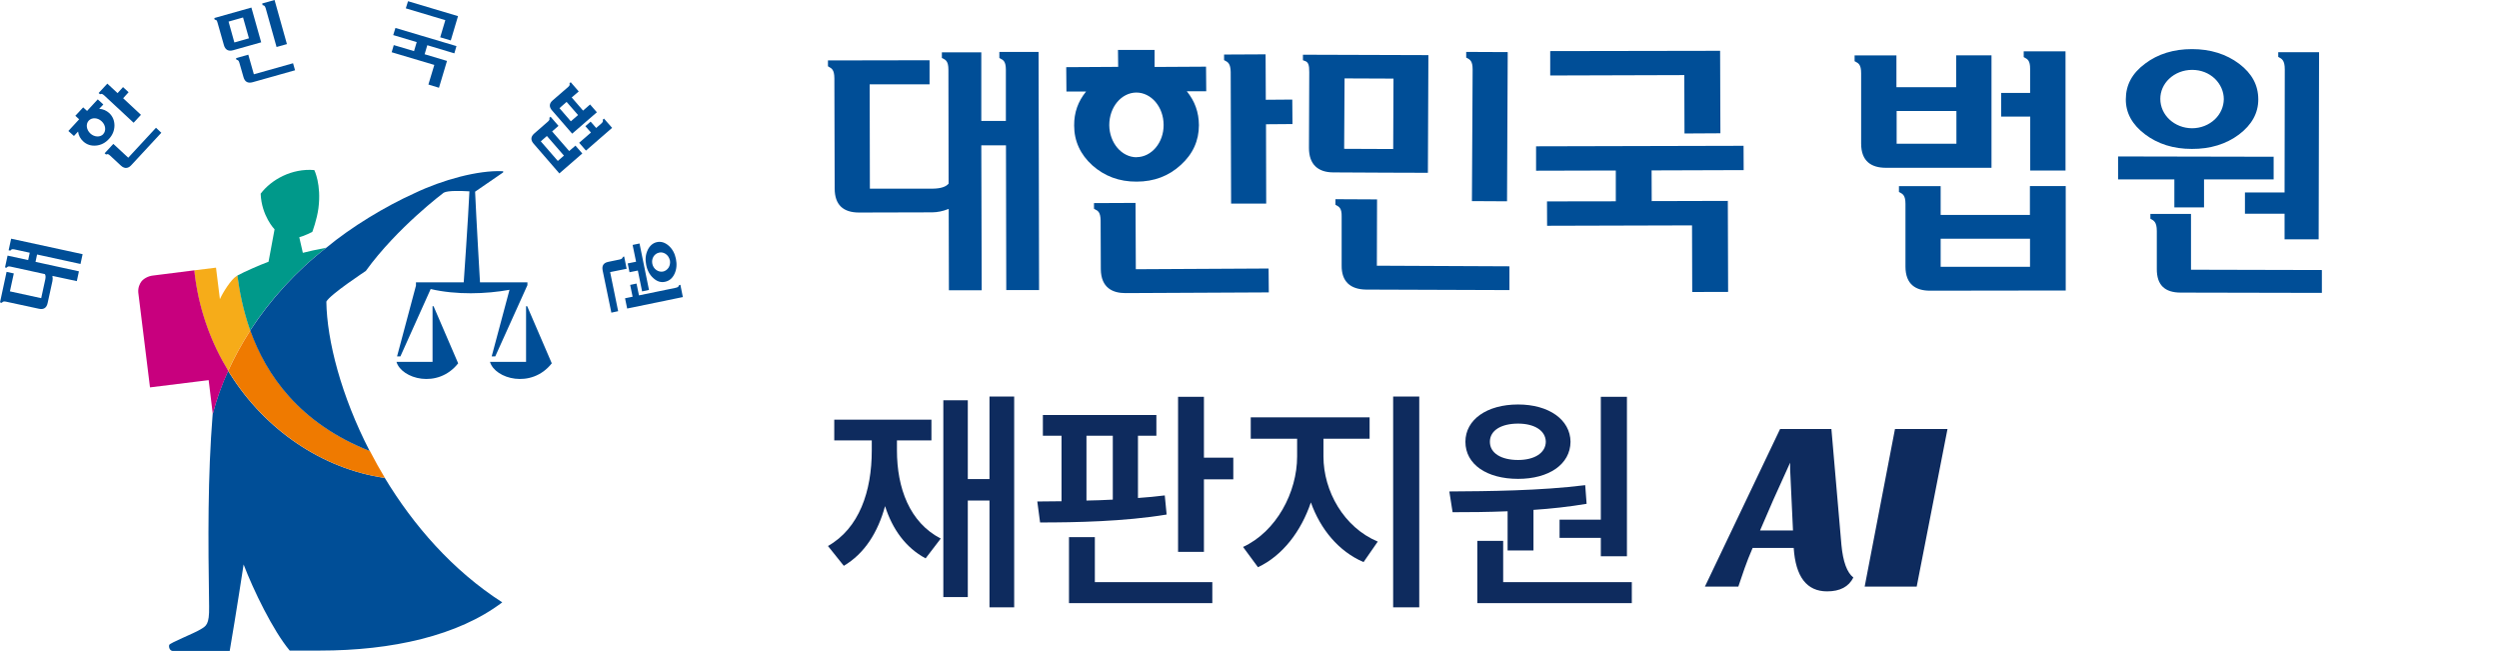
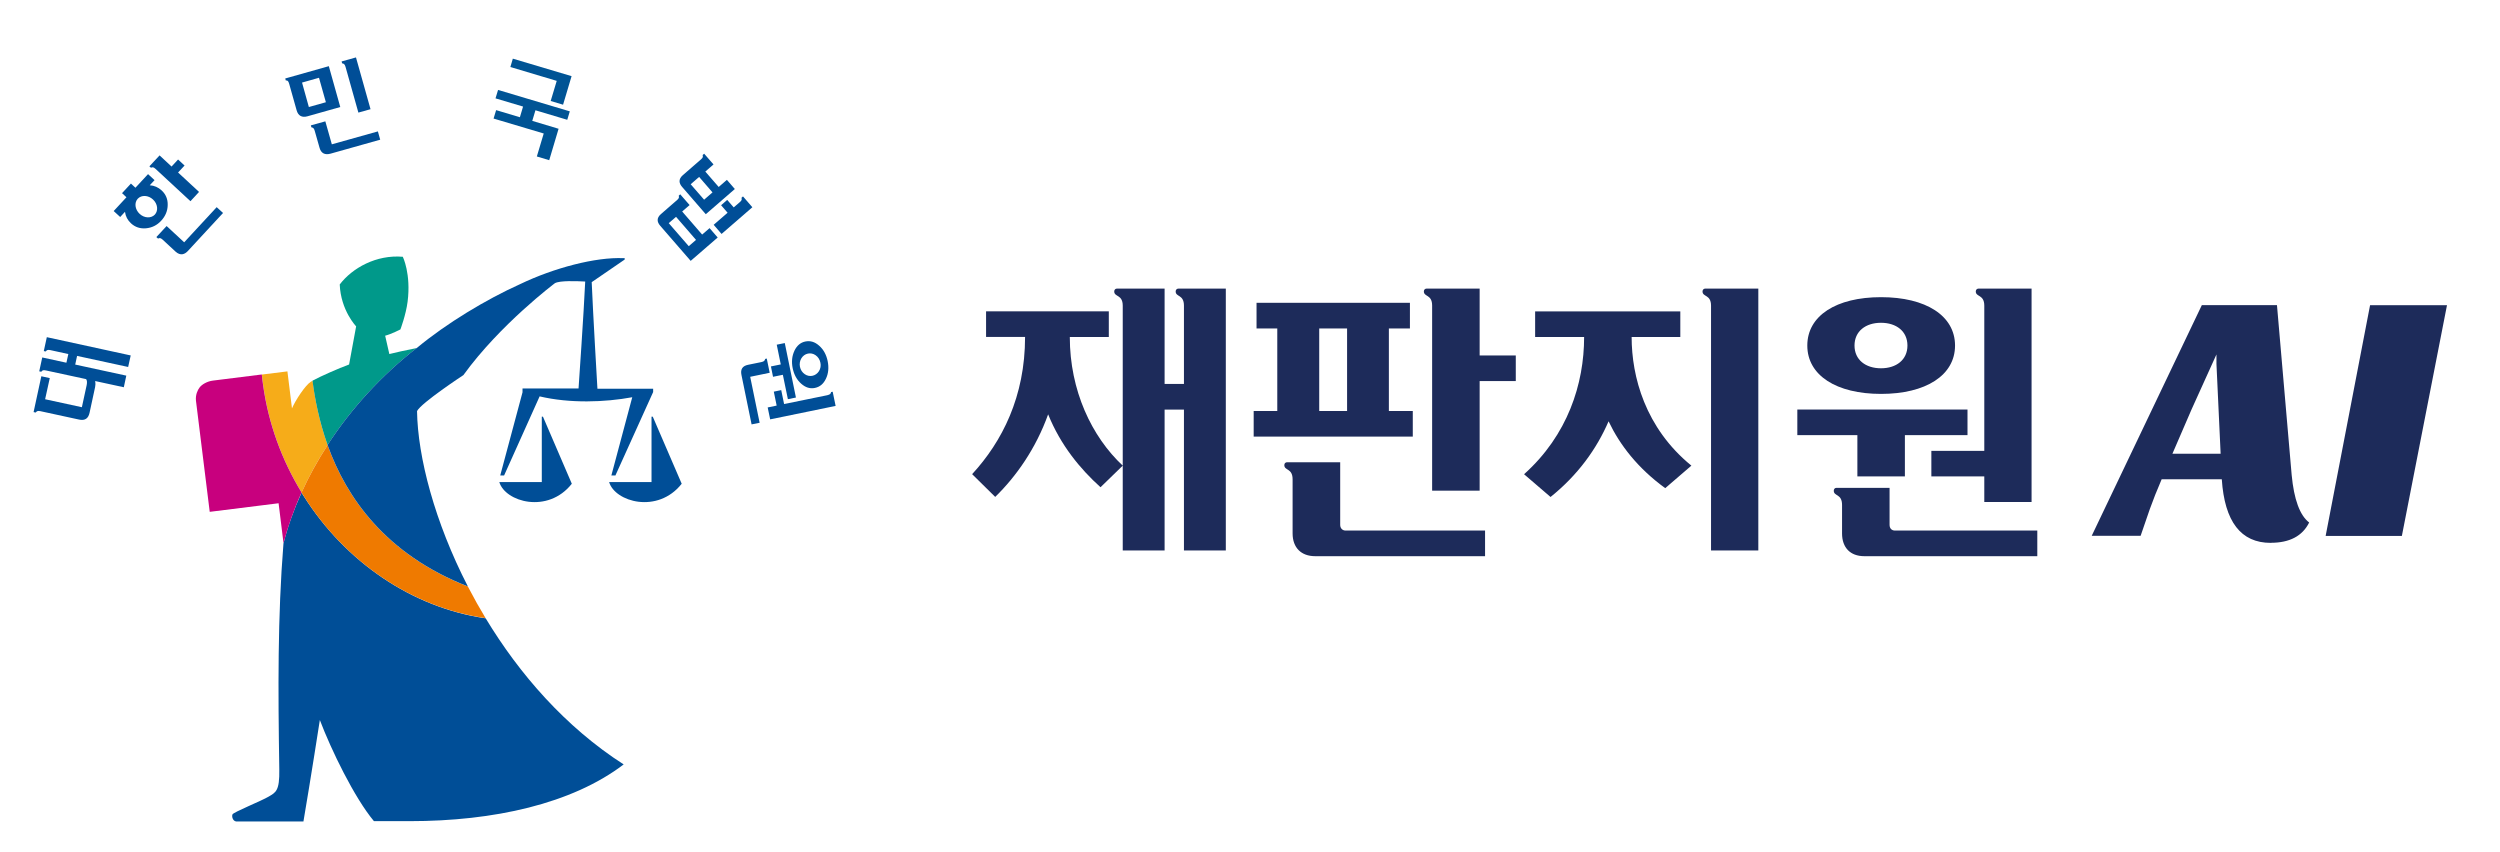
- <svg xmlns="http://www.w3.org/2000/svg" width="145" height="38" viewBox="0 0 145 38" fill="none">
-   <path d="M25.104 20.989H23.005C23.296 21.971 25.395 22.578 26.584 21.073L25.156 17.759H25.098V20.989H25.104Z" fill="#004E97" />
-   <path d="M30.588 17.759H30.524V20.989H28.431C28.715 21.971 30.827 22.578 32.016 21.073L30.588 17.759Z" fill="#004E97" />
-   <path d="M13.341 21.68L13.263 21.557L13.237 21.506C12.856 22.332 12.559 23.179 12.339 24.019C12.049 27.649 12.074 31.247 12.133 35.182C12.152 36.248 11.958 36.312 11.609 36.519C11.26 36.732 9.852 37.294 9.82 37.404C9.781 37.507 9.833 37.727 10.001 37.753H13.328C13.69 35.653 14.135 32.74 14.135 32.74C14.697 34.213 15.841 36.577 16.81 37.733H18.573C22.727 37.733 26.584 36.881 29.142 34.936C26.255 33.082 23.987 30.466 22.327 27.72C18.703 27.197 15.389 24.936 13.341 21.68Z" fill="#004E97" />
-   <path d="M13.237 21.506C13.599 20.711 14.032 19.923 14.523 19.161C14.103 17.979 13.896 16.867 13.78 15.982L13.703 16.028C13.418 16.202 12.934 16.951 12.759 17.352L12.533 15.524L11.273 15.679C11.293 15.847 11.312 16.015 11.332 16.189C11.603 18.134 12.275 19.93 13.237 21.506Z" fill="#F6AC19" />
-   <path d="M14.543 19.212L14.53 19.16C14.039 19.923 13.606 20.711 13.244 21.506L13.27 21.557C13.296 21.596 13.322 21.641 13.348 21.68C15.395 24.929 18.709 27.197 22.334 27.72C22.036 27.229 21.759 26.725 21.5 26.228L21.462 26.157C17.353 24.542 15.46 21.725 14.549 19.212" fill="#EF7A00" />
-   <path d="M18.935 14.367C18.405 14.47 17.824 14.593 17.572 14.664L17.365 13.76C17.675 13.682 18.121 13.45 18.121 13.45C18.121 13.45 18.392 12.733 18.476 12.08C18.657 10.698 18.237 9.864 18.237 9.864C16.933 9.755 15.744 10.414 15.124 11.234C15.175 12.526 15.931 13.301 15.931 13.301L15.582 15.181C15.072 15.368 14.161 15.769 13.786 15.976H13.773C13.89 16.867 14.096 17.978 14.516 19.161C15.673 17.378 17.178 15.724 18.929 14.367" fill="#00998A" />
-   <path d="M28.736 20.672L30.603 16.538V16.376H27.851C27.851 16.376 27.631 12.604 27.567 11.118L29.194 10V9.929H29.136C27.754 9.871 25.7 10.414 24.033 11.215C22.36 11.97 20.389 13.159 18.936 14.367C17.185 15.724 15.686 17.378 14.523 19.161L14.536 19.212C15.447 21.725 17.346 24.542 21.449 26.157C19.801 22.966 18.968 19.755 18.936 17.494C19.142 17.087 21.223 15.717 21.223 15.717C23.038 13.204 25.745 11.176 25.745 11.176C25.99 11.04 26.791 11.072 27.237 11.098C27.172 12.578 26.907 16.376 26.907 16.376H24.136V16.564L23.038 20.672H23.232L24.989 16.764C26.475 17.113 28.206 17.055 29.563 16.809L28.529 20.672H28.716H28.736Z" fill="#004E97" />
-   <path d="M12.346 24.018C12.559 23.179 12.863 22.339 13.244 21.506C12.282 19.929 11.61 18.127 11.338 16.189C11.313 16.021 11.293 15.853 11.28 15.678L8.871 15.982C8.586 16.014 8.328 16.169 8.205 16.325C8.108 16.454 7.998 16.686 8.024 16.971L8.703 22.468L12.107 22.048L12.346 24.006V24.031V24.018Z" fill="#C8007E" />
-   <path d="M15.214 0.207L15.24 0.304H15.259C15.317 0.317 15.369 0.329 15.414 0.472L16.047 2.726L16.648 2.558L15.931 0L15.22 0.2L15.214 0.207Z" fill="#004E97" />
-   <path d="M13.598 2.461L13.262 1.253L14.102 1.014L14.445 2.222L13.605 2.461M12.435 1.053L12.461 1.15H12.5C12.558 1.15 12.591 1.201 12.623 1.318C12.623 1.318 12.907 2.332 12.991 2.616C13.069 2.894 13.262 2.991 13.527 2.913C13.779 2.842 15.155 2.455 15.155 2.455L14.587 0.439L12.435 1.046V1.053Z" fill="#004E97" />
-   <path d="M13.696 3.372L13.722 3.469H13.742C13.8 3.488 13.851 3.495 13.89 3.643C13.89 3.643 14.019 4.102 14.129 4.477C14.207 4.754 14.394 4.845 14.665 4.767C14.827 4.722 17.12 4.076 17.12 4.076L17.004 3.669L14.73 4.309L14.407 3.172L13.696 3.372Z" fill="#004E97" />
-   <path d="M6.072 8.889L6.15 8.96H6.163C6.221 8.934 6.273 8.915 6.382 9.018C6.382 9.018 6.763 9.374 7.015 9.606C7.261 9.832 7.474 9.742 7.623 9.574C7.771 9.412 9.36 7.7 9.36 7.7L9.05 7.41L7.442 9.147L6.576 8.346L6.072 8.889Z" fill="#004E97" />
-   <path d="M5.724 5.394L5.801 5.465H5.814C5.872 5.439 5.924 5.426 6.034 5.523L7.752 7.119L8.178 6.66L7.145 5.698L7.461 5.349L7.138 5.052L6.822 5.401L6.228 4.851L5.724 5.394Z" fill="#004E97" />
-   <path d="M5.995 7.778C5.814 7.972 5.478 7.959 5.246 7.746C5.007 7.526 4.968 7.19 5.149 6.996C5.33 6.803 5.666 6.816 5.898 7.035C6.131 7.248 6.17 7.584 5.989 7.778M4.367 6.712L4.593 6.919L3.967 7.597L4.29 7.888L4.529 7.63C4.561 7.856 4.652 8.037 4.826 8.198C5.026 8.385 5.278 8.469 5.569 8.444C5.86 8.418 6.112 8.288 6.318 8.062C6.531 7.836 6.635 7.578 6.641 7.287C6.641 6.996 6.544 6.757 6.344 6.564C6.17 6.409 5.982 6.325 5.756 6.312L5.995 6.06L5.672 5.763L5.052 6.434L4.826 6.228L4.38 6.706L4.367 6.712Z" fill="#004E97" />
-   <path d="M0.497 14.516L0.601 14.535L0.614 14.522C0.652 14.477 0.685 14.432 0.833 14.464L1.725 14.658L1.634 15.084L0.439 14.826L0.291 15.511L0.388 15.53V15.517C0.439 15.472 0.472 15.427 0.62 15.465L2.603 15.898C2.649 15.963 2.655 16.06 2.629 16.195L2.39 17.294L0.575 16.899L0.801 15.859L0.381 15.769L0 17.539L0.103 17.565L0.116 17.552C0.155 17.507 0.187 17.468 0.336 17.494C0.336 17.494 1.97 17.849 2.255 17.907C2.539 17.972 2.707 17.849 2.765 17.571C2.823 17.294 3.043 16.299 3.043 16.299C3.062 16.208 3.062 16.118 3.043 16.021V16.002L4.457 16.305L4.58 15.737L2.061 15.188L2.151 14.761L4.671 15.31L4.793 14.742L0.646 13.844L0.497 14.529V14.516Z" fill="#004E97" />
-   <path d="M23.675 0.071L23.546 0.484L25.839 1.169L25.542 2.164L26.156 2.345L26.576 0.936L23.675 0.071Z" fill="#004E97" />
-   <path d="M22.945 1.621L22.816 2.035L24.179 2.442L24.024 2.965L22.848 2.616L22.726 3.03L25.2 3.766L24.857 4.903L25.471 5.09L25.936 3.534L24.638 3.146L24.793 2.623L26.363 3.094L26.485 2.674L22.945 1.621Z" fill="#004E97" />
-   <path d="M31.378 8.198L31.733 7.888L32.721 9.025L32.366 9.335L31.378 8.198ZM33.393 8.444L33.025 8.76L32.036 7.623L32.405 7.3L31.946 6.77L31.875 6.835V6.848C31.894 6.906 31.901 6.951 31.797 7.048C31.797 7.048 31.229 7.546 30.996 7.746C30.77 7.946 30.802 8.146 30.957 8.327C31.113 8.508 32.456 10.059 32.456 10.059L33.787 8.902L33.393 8.45V8.444Z" fill="#004E97" />
-   <path d="M35.045 6.88L34.974 6.944V6.957C34.993 7.016 35 7.061 34.897 7.158L34.593 7.423L34.27 7.054L33.966 7.319L34.289 7.687L33.605 8.282L33.999 8.734L35.517 7.416L35.052 6.886L35.045 6.88Z" fill="#004E97" />
-   <path d="M33.121 7.035L32.462 6.273L32.876 5.911L33.541 6.673L33.121 7.035ZM34.633 6.512L34.239 6.06L33.832 6.415L33.173 5.653L33.58 5.304L33.115 4.768L33.044 4.832V4.845C33.063 4.903 33.069 4.955 32.966 5.045C32.966 5.045 32.333 5.594 32.068 5.821C31.835 6.021 31.874 6.228 32.029 6.402C32.158 6.551 33.199 7.752 33.199 7.752L34.633 6.512Z" fill="#004E97" />
-   <path d="M39.627 17.229L36.39 17.895L36.267 17.3L36.706 17.21L36.564 16.525L36.933 16.447L37.075 17.132L39.207 16.693C39.362 16.661 39.381 16.602 39.394 16.544L39.478 16.518L39.62 17.223M37.656 16.816L37.256 16.9L37.01 15.692L36.526 15.789L36.422 15.278L36.907 15.181L36.706 14.206L37.107 14.122L37.656 16.816ZM36.364 15.588L35.402 15.782L35.867 18.049L35.473 18.134L34.969 15.692C34.911 15.414 35.014 15.246 35.292 15.188L35.951 15.052C36.106 15.02 36.119 14.962 36.138 14.903L36.216 14.878L36.358 15.582M38.864 15.091C38.832 14.942 38.748 14.813 38.625 14.729C38.509 14.652 38.373 14.619 38.244 14.652C37.96 14.71 37.785 15 37.85 15.304C37.882 15.453 37.966 15.582 38.089 15.666C38.205 15.743 38.341 15.775 38.47 15.75C38.599 15.724 38.716 15.64 38.793 15.524C38.871 15.401 38.897 15.246 38.871 15.097M37.579 14.503C37.701 14.251 37.882 14.096 38.115 14.044C38.36 13.992 38.586 14.064 38.8 14.251C39.013 14.438 39.155 14.697 39.219 15.013C39.284 15.336 39.258 15.627 39.136 15.885C39.013 16.144 38.832 16.292 38.586 16.344C38.347 16.396 38.121 16.325 37.915 16.137C37.701 15.95 37.559 15.692 37.495 15.368C37.43 15.052 37.456 14.761 37.579 14.509" fill="#004E97" />
-   <path d="M134.56 3.034L134.536 13.881H132.558V12.397H130.259V11.163H132.558L132.57 4.018C132.57 3.494 132.395 3.407 132.215 3.314L132.191 3.302V3.028H134.548M131.924 9.074V10.407H127.885V12.03H126.163V10.407H122.898V9.074L131.918 9.092M127.129 12.42V15.644L134.723 15.662V16.988L126.535 16.971C125.598 16.971 125.139 16.523 125.145 15.598V13.398C125.145 12.886 124.976 12.793 124.795 12.7L124.772 12.682V12.409H127.129M127.193 4.053C126.687 4.053 126.209 4.239 125.86 4.57C125.529 4.885 125.348 5.298 125.348 5.734C125.348 6.677 126.169 7.433 127.187 7.439C127.693 7.439 128.165 7.253 128.52 6.916C128.845 6.601 129.026 6.188 129.032 5.752C129.032 5.309 128.845 4.891 128.52 4.57C128.17 4.233 127.699 4.053 127.199 4.053M124.458 7.788C123.719 7.23 123.341 6.549 123.347 5.758C123.347 4.925 123.713 4.25 124.464 3.692C125.209 3.127 126.128 2.848 127.187 2.848C128.258 2.848 129.177 3.139 129.922 3.698C130.673 4.268 131.033 4.943 131.033 5.769C131.033 6.561 130.655 7.241 129.916 7.8C129.171 8.359 128.246 8.644 127.175 8.638C126.111 8.638 125.203 8.353 124.458 7.788Z" fill="#004E97" />
-   <path d="M112.603 15.47V13.846H117.788V15.476H112.603V15.47ZM117.782 10.797V12.467H112.603V10.797H110.183V11.135L110.229 11.158C110.404 11.251 110.561 11.332 110.561 11.821C110.561 11.821 110.561 14.422 110.561 15.458C110.561 16.5 111.166 16.86 111.987 16.86C112.807 16.86 119.86 16.849 119.86 16.849V10.791H117.788L117.782 10.797Z" fill="#004E97" />
-   <path d="M117.422 2.976V3.314L117.468 3.337C117.643 3.43 117.8 3.512 117.794 4V5.391H116.112V6.764H117.8V9.889H119.848V2.976H117.422Z" fill="#004E97" />
-   <path d="M113.511 8.335H110.049V6.438H113.517V8.335H113.511ZM115.553 3.209H113.505V5.059H110.037V3.215H107.61V3.552L107.657 3.575C107.837 3.669 107.989 3.75 107.989 4.245C107.989 4.245 107.989 7.131 107.989 8.324C107.989 9.377 108.605 9.726 109.408 9.732C110.089 9.732 115.553 9.732 115.553 9.732V3.215V3.209Z" fill="#004E97" />
-   <path d="M63.477 11.775V12.106L63.524 12.135C63.705 12.223 63.856 12.304 63.862 12.799C63.862 12.799 63.867 14.504 63.873 15.615C63.885 16.703 64.572 17 65.299 17C66.015 17 73.62 16.959 73.62 16.959L73.608 15.574L65.904 15.615L65.887 11.769L63.477 11.78V11.775Z" fill="#004E97" />
-   <path d="M71.025 3.163V3.489L71.072 3.512C71.246 3.599 71.398 3.686 71.409 4.175L71.433 11.81H73.469L73.458 7.207L74.994 7.195L74.982 5.775L73.446 5.787L73.434 3.151L71.025 3.163Z" fill="#004E97" />
-   <path d="M65.951 9.121C65.078 9.121 64.374 8.283 64.363 7.259C64.363 6.206 65.067 5.374 65.934 5.368C66.801 5.368 67.516 6.206 67.516 7.242C67.528 8.266 66.818 9.11 65.951 9.115M64.869 2.889L64.88 3.878L61.866 3.896L61.878 5.31H63.018C62.553 5.88 62.32 6.52 62.326 7.282C62.326 8.184 62.687 8.964 63.385 9.593C64.089 10.221 64.95 10.541 65.951 10.535C66.958 10.535 67.819 10.209 68.511 9.569C69.216 8.935 69.565 8.155 69.565 7.259C69.559 6.503 69.326 5.863 68.861 5.292H69.99L69.978 3.867L66.993 3.884V2.895H64.869V2.889Z" fill="#004E97" />
-   <path d="M57.986 3.028V3.36L58.032 3.389C58.213 3.482 58.364 3.558 58.364 4.047V7.014H56.938V3.034H54.651V3.366L54.698 3.383C54.878 3.476 55.03 3.558 55.03 4.047L55.041 10.651C54.873 10.849 54.558 10.936 54.122 10.942H50.473L50.462 4.89H53.936V3.494L48.041 3.505V3.843L48.082 3.872C48.256 3.965 48.408 4.041 48.413 4.535C48.413 4.535 48.425 9.988 48.431 10.931C48.431 11.879 48.92 12.327 49.851 12.327C50.782 12.321 54.099 12.316 54.099 12.316C54.401 12.31 54.698 12.252 54.995 12.135L55.047 12.118L55.059 16.837H56.962L56.938 8.428H58.37L58.387 16.825H60.29L60.261 3.011H57.986V3.028Z" fill="#004E97" />
-   <path d="M85.074 3.005V3.343L85.115 3.36C85.295 3.459 85.447 3.535 85.447 4.029L85.406 11.664L87.443 11.675L87.483 3.022L85.074 3.011V3.005Z" fill="#004E97" />
-   <path d="M77.992 8.626L78.016 4.547L80.855 4.559L80.838 8.644L77.992 8.632M75.601 3.168V3.494L75.723 3.54C75.903 3.598 75.973 3.767 75.967 4.18C75.967 4.18 75.95 7.608 75.95 8.585C75.95 9.528 76.468 9.994 77.352 9.999C78.196 10.011 82.851 10.023 82.851 10.023L82.88 3.197L75.601 3.174V3.168Z" fill="#004E97" />
-   <path d="M77.486 11.553V11.879L77.533 11.902C77.702 11.995 77.859 12.077 77.847 12.571C77.847 12.571 77.847 14.125 77.847 15.394C77.835 16.331 78.353 16.784 79.267 16.796C79.814 16.796 87.582 16.825 87.582 16.825V15.446L79.89 15.411L79.901 11.565L77.486 11.553Z" fill="#004E97" />
-   <path d="M89.948 2.964V4.378L97.728 4.355L97.74 7.742L99.823 7.73L99.806 2.947L89.948 2.964Z" fill="#004E97" />
-   <path d="M89.128 8.486V9.901L93.754 9.889V11.675L89.762 11.681L89.768 13.095L98.177 13.072L98.188 16.936L100.271 16.93L100.254 11.652L95.837 11.664L95.831 9.883L101.173 9.866L101.167 8.457L89.128 8.486Z" fill="#004E97" />
-   <path d="M108.194 34.022L109.953 24.882H113L111.213 34.022H108.194Z" fill="#0E2B5E" />
-   <path d="M106.015 34.299C104.833 34.299 104.187 33.459 104.076 31.779H101.694C101.51 32.203 101.353 32.6 101.224 32.969L100.864 34.022H98.925L103.287 24.882H106.264L106.846 31.612C106.938 32.582 107.169 33.209 107.538 33.496C107.27 34.031 106.763 34.299 106.015 34.299ZM102.124 30.768H104.035L103.869 27.209V26.835L102.885 29.009L102.124 30.768Z" fill="#0E2B5E" />
-   <path d="M94.4 23.014V32.264H92.885V31.195H90.491V30.141H92.885V23.014H94.4ZM94.683 33.765V34.982H85.718V31.371H87.219V33.765H94.683ZM84.095 28.504C86.353 28.491 89.382 28.464 91.979 28.139L92.06 29.221C91.052 29.39 90.011 29.505 88.977 29.573V31.926H87.476V29.654C86.333 29.701 85.244 29.708 84.284 29.708L84.095 28.504ZM88.084 23.46C89.869 23.46 91.113 24.339 91.127 25.624C91.113 26.936 89.869 27.774 88.084 27.774C86.272 27.774 85.028 26.936 85.028 25.624C85.028 24.339 86.272 23.46 88.084 23.46ZM88.084 24.569C87.11 24.569 86.448 24.961 86.448 25.624C86.448 26.286 87.11 26.679 88.084 26.679C89.017 26.679 89.68 26.286 89.693 25.624C89.68 24.961 89.017 24.569 88.084 24.569Z" fill="#0E2B5E" />
-   <path d="M76.791 26.476C76.791 28.477 77.968 30.587 79.942 31.412L79.118 32.602C77.671 31.98 76.616 30.695 76.061 29.14C75.493 30.817 74.425 32.223 72.992 32.899L72.126 31.723C74.06 30.83 75.263 28.558 75.263 26.476V25.448H72.572V24.204H79.469V25.448H76.791V26.476ZM82.35 23V35.225H80.835V23H82.35Z" fill="#0E2B5E" />
-   <path d="M67.097 24.069V25.272H66.029V28.883C66.563 28.849 67.083 28.795 67.584 28.734L67.692 29.843C65.231 30.249 62.418 30.303 60.349 30.303L60.187 29.086L61.593 29.072V25.272H60.511V24.069H67.097ZM69.856 23.014V26.543H71.56V27.801H69.856V32.007H68.355V23.014H69.856ZM70.343 33.765V34.982H62.026V31.155H63.527V33.765H70.343ZM63.04 29.032C63.54 29.025 64.054 29.005 64.568 28.978V25.272H63.04V29.032Z" fill="#0E2B5E" />
-   <path d="M58.846 23V35.225H57.413V29.031H56.155V34.63H54.735V23.216H56.155V27.787H57.413V23H58.846ZM52.044 26.124C52.044 28.301 52.774 30.303 54.586 31.236L53.707 32.385C52.544 31.763 51.78 30.688 51.354 29.356C50.935 30.877 50.171 32.101 48.961 32.818L48.041 31.669C49.853 30.641 50.583 28.504 50.583 26.124V25.542H48.406V24.339H54.045V25.542H52.044V26.124Z" fill="#0E2B5E" />
+ <svg xmlns="http://www.w3.org/2000/svg" id="_레이어_1" data-name="레이어_1" version="1.1" viewBox="0 0 323.05 110.02">
+   <defs>
+     <style>
+       .st0 {
+         opacity: 0;
+       }
+ 
+       .st0, .st1 {
+         fill: #1d2b5a;
+       }
+ 
+       .st2 {
+         fill: #c8007e;
+       }
+ 
+       .st3 {
+         fill: #004e97;
+       }
+ 
+       .st4 {
+         fill: #005495;
+       }
+ 
+       .st5 {
+         fill: none;
+       }
+ 
+       .st6 {
+         fill: #ef7a00;
+       }
+ 
+       .st7 {
+         fill: #f6ac19;
+       }
+ 
+       .st8 {
+         fill: #00998a;
+       }
+     </style>
+   </defs>
+   <g>
+     <g>
+       <path class="st1" d="M300.52,69.25l5.74-29.81h9.94l-5.83,29.81h-9.85Z" />
+       <path class="st1" d="M293.42,70.15c-3.85,0-5.96-2.74-6.32-8.22h-7.77c-.6,1.39-1.11,2.68-1.54,3.88l-1.18,3.43h-6.32l14.23-29.81h9.71l1.9,21.95c.3,3.16,1.05,5.21,2.26,6.14-.87,1.75-2.53,2.62-4.97,2.62ZM280.72,58.63h6.23l-.54-11.61v-1.22l-3.21,7.09-2.48,5.74Z" />
+     </g>
+     <g>
+       <path class="st1" d="M143.28,40.24v3.31h-5.04c0,6.91,2.83,12.87,6.84,16.62l-2.87,2.79c-2.61-2.35-5.15-5.41-6.77-9.42-1.58,4.41-4.12,8.02-6.84,10.67l-2.98-2.94c3.86-4.19,6.84-10,6.84-17.73h-5.04v-3.31h15.85ZM144.35,37.29h6.14v12.32h2.5v-10.11c0-1.47-1.07-1.1-1.07-1.84,0-.22.15-.37.37-.37h6.11v33.84h-5.41v-18.2h-2.5v18.2h-5.41v-31.63c0-1.47-1.1-1.1-1.1-1.84,0-.22.15-.37.37-.37Z" />
+       <path class="st1" d="M162,53.11h3.05v-10.67h-2.68v-3.31h19.82v3.31h-2.72v10.67h3.09v3.31h-20.56v-3.31ZM166.34,59.73h6.84v8.09c0,.44.29.74.7.74h18.02v3.31h-21.96c-1.8,0-2.91-1.1-2.91-2.94v-6.99c0-1.47-1.07-1.1-1.07-1.84,0-.22.15-.37.37-.37ZM174.07,53.11v-10.67h-3.6v10.67h3.6ZM183.99,37.66c0-.22.15-.37.37-.37h6.84v8.64h4.67v3.31h-4.67v14.16h-6.14v-23.91c0-1.47-1.07-1.1-1.07-1.84Z" />
+       <path class="st1" d="M217.13,40.24v3.31h-6.29c0,5.08,1.73,11.73,7.72,16.62l-3.38,2.91c-3.53-2.57-5.85-5.55-7.32-8.64-1.54,3.57-3.97,6.95-7.5,9.78l-3.42-2.94c5.63-5.04,7.76-11.66,7.76-17.73h-6.33v-3.31h18.76ZM220.37,37.29h6.84v33.84h-6.11v-31.63c0-1.47-1.1-1.1-1.1-1.84,0-.22.15-.37.37-.37Z" />
+       <path class="st1" d="M232.25,52.92h21.99v3.31h-8.09v5.33h-6.14v-5.33h-7.76v-3.31ZM233.54,44.65c0-3.86,3.75-6.25,9.53-6.25s9.56,2.39,9.56,6.25-3.79,6.25-9.56,6.25-9.53-2.39-9.53-6.25ZM237.29,63.04h6.88v4.78c0,.44.26.74.7.74h18.39v3.31h-22.36c-1.8,0-2.87-1.1-2.87-2.94v-3.68c0-1.47-1.07-1.1-1.07-1.84,0-.22.15-.37.33-.37ZM243.06,47.59c1.99,0,3.42-1.1,3.42-2.94s-1.43-2.94-3.42-2.94-3.42,1.1-3.42,2.94,1.43,2.94,3.42,2.94ZM249.57,58.26h6.84v-18.76c0-1.47-1.1-1.1-1.1-1.84,0-.22.15-.37.37-.37h6.84v27.58h-6.11v-3.31h-6.84v-3.31Z" />
+     </g>
+   </g>
+   <g>
+     <rect class="st0" x="4.1" y="2.58" width="104" height="104" />
+     <g>
+       <g>
+         <g>
+           <path class="st3" d="M70.01,62.29h-5.49c.75,2.56,6.26,4.16,9.37.22l-3.73-8.67h-.15v8.45Z" />
+           <path class="st3" d="M84.35,53.84h-.16v8.45h-5.48c.75,2.56,6.27,4.16,9.38.22l-3.74-8.67Z" />
+           <g>
+             <path class="st5" d="M39.04,63.78l.2.32c-.06-.11-.13-.22-.2-.32h0Z" />
+             <path class="st3" d="M39.24,64.1l-.2-.32h0s-.05-.09-.07-.13c-.99,2.17-1.78,4.38-2.34,6.57-.76,9.49-.7,18.91-.54,29.21.05,2.79-.46,2.96-1.36,3.5-.91.55-4.6,2.03-4.69,2.31-.11.27.03.84.47.91h8.7c.94-5.5,2.12-13.11,2.12-13.11,1.46,3.85,4.46,10.04,6.99,13.07h4.61c10.86,0,20.95-2.23,27.66-7.33-7.56-4.86-13.49-11.7-17.83-18.88-9.49-1.37-18.14-7.29-23.51-15.79Z" />
+             <path class="st7" d="M38.97,63.64c.94-2.08,2.07-4.14,3.37-6.13-1.11-3.09-1.65-6-1.95-8.31-.07.04-.14.08-.2.11-.74.46-2.02,2.42-2.46,3.46l-.59-4.78-3.3.41c.04.44.09.88.16,1.33.7,5.08,2.46,9.79,4.98,13.92Z" />
+             <path class="st6" d="M42.38,57.64s-.02-.08-.04-.13c-1.29,1.99-2.43,4.05-3.37,6.13.02.04.05.09.07.13.07.11.13.22.2.32,5.36,8.51,14.02,14.42,23.51,15.79-.78-1.29-1.51-2.59-2.19-3.9-.03-.06-.06-.12-.1-.19-10.74-4.22-15.71-11.59-18.09-18.16Z" />
+             <path class="st8" d="M53.87,44.97c-1.39.28-2.9.6-3.56.78l-.54-2.37c.81-.21,1.97-.81,1.97-.81,0,0,.71-1.87.93-3.58.46-3.62-.62-5.81-.62-5.81-3.42-.29-6.52,1.44-8.15,3.58.14,3.37,2.12,5.41,2.12,5.41l-.91,4.93c-1.34.49-3.72,1.54-4.69,2.07-.02,0-.03.01-.04.02.3,2.31.85,5.22,1.95,8.31,3.03-4.67,6.96-8.99,11.54-12.54Z" />
+             <path class="st3" d="M79.51,61.47l4.89-10.81v-.43h-7.2s-.58-9.87-.74-13.77l4.26-2.92v-.18c-.05,0-.1,0-.15,0-3.61-.16-8.99,1.26-13.35,3.35-4.38,1.97-9.54,5.08-13.34,8.24,0,0,0,0-.01,0-4.58,3.55-8.51,7.88-11.54,12.54.02.05.03.09.04.13,2.38,6.57,7.35,13.95,18.09,18.16-4.3-8.35-6.48-16.74-6.57-22.66.54-1.07,5.99-4.65,5.99-4.65,4.75-6.57,11.83-11.88,11.83-11.88.65-.35,2.74-.27,3.91-.21-.17,3.87-.86,13.82-.86,13.82h-7.24v.49l-2.88,10.75h.5l4.59-10.22c3.89.92,8.42.77,11.97.11l-2.7,10.11h.5Z" />
+           </g>
+         </g>
+         <path class="st2" d="M36.63,70.21c.57-2.19,1.35-4.4,2.34-6.57-2.52-4.13-4.28-8.84-4.98-13.92-.06-.45-.12-.89-.16-1.33l-6.31.79c-.74.09-1.43.49-1.73.89-.26.34-.54.95-.47,1.69l1.78,14.38,8.9-1.11.63,5.11v.07Z" />
+       </g>
+       <g>
+         <path class="st3" d="M44.14,7.93l.07.26h.04c.16.04.29.07.4.45l1.66,5.91,1.57-.44-1.88-6.69-1.86.52Z" />
+         <path class="st3" d="M36.86,10.14l.07.26h.11c.15.01.24.13.33.44,0,0,.74,2.65.96,3.41.2.73.71.97,1.39.78.66-.18,4.25-1.2,4.25-1.2l-1.48-5.28-5.63,1.59ZM39.91,13.83s-.87-3.12-.88-3.16c.04-.01,2.15-.61,2.19-.62,0,.04.87,3.12.89,3.16-.04.01-2.16.6-2.2.62Z" />
+         <path class="st3" d="M40.17,16.2l.07.26h.04c.15.04.29.07.39.45,0,0,.35,1.2.62,2.18.2.73.7.96,1.41.77.42-.12,6.43-1.81,6.43-1.81l-.3-1.07s-5.92,1.66-5.95,1.67c-.01-.04-.84-2.97-.84-2.97l-1.87.52Z" />
+       </g>
+       <g>
+         <path class="st3" d="M20.21,30.64l.2.18h.04c.15-.07.28-.11.57.15,0,0,1,.93,1.66,1.54.65.59,1.2.35,1.6-.08.39-.42,4.54-4.91,4.54-4.91l-.82-.75s-4.17,4.51-4.2,4.54c-.03-.03-2.27-2.1-2.27-2.1l-1.32,1.42Z" />
+         <g>
+           <path class="st3" d="M19.3,21.49l.2.18h.04c.15-.07.28-.11.57.16l4.5,4.17,1.11-1.2s-2.68-2.48-2.71-2.51c.03-.03.84-.9.84-.9l-.84-.78s-.81.88-.84.91c-.03-.03-1.55-1.44-1.55-1.44l-1.32,1.42Z" />
+           <path class="st3" d="M15.76,24.95s.55.51.58.54c-.03.03-1.65,1.78-1.65,1.78l.84.77s.57-.61.62-.67c.08.59.33,1.07.78,1.49.53.49,1.18.71,1.94.64.76-.07,1.42-.39,1.96-.98.55-.59.83-1.28.84-2.03.02-.76-.25-1.39-.78-1.88-.45-.41-.95-.63-1.54-.67.05-.05.62-.66.62-.66l-.84-.78-1.63,1.76s-.58-.54-.58-.54l-1.16,1.25ZM20.01,27.73c-.48.51-1.36.47-1.96-.09-.62-.57-.72-1.45-.25-1.96.48-.51,1.36-.47,1.97.1.61.56.71,1.44.24,1.95Z" />
+         </g>
+       </g>
+       <path class="st3" d="M5.64,45.36l.26.06.03-.03c.1-.12.19-.23.57-.15,0,0,2.29.5,2.33.51,0,.04-.24,1.07-.25,1.12-.04,0-3.12-.68-3.12-.68l-.39,1.79.26.06.03-.03c.1-.13.19-.23.58-.14l5.19,1.12c.12.17.14.42.07.77,0,0-.61,2.82-.62,2.86-.04,0-4.71-1.02-4.75-1.03.01-.04.6-2.73.6-2.73l-1.09-.24-1,4.63.27.06.03-.03c.1-.12.19-.23.57-.15,0,0,4.28.93,5.02,1.09.74.16,1.18-.14,1.34-.87.16-.73.72-3.33.72-3.33.05-.24.06-.48.01-.73,0,0,0-.02,0-.05.05.01,3.7.8,3.7.8l.32-1.5s-6.56-1.43-6.6-1.43c.01-.04.23-1.08.24-1.12.04.01,6.6,1.43,6.6,1.43l.33-1.49-10.84-2.36-.39,1.79Z" />
+       <g>
+         <path class="st4" d="M66.27,7.57l-.32,1.09s5.95,1.77,5.99,1.79c-.01.04-.78,2.6-.78,2.6l1.6.48,1.1-3.69-7.59-2.26Z" />
+         <polygon class="st4" points="64.36 11.62 64.03 12.71 67.59 13.77 67.18 15.15 64.11 14.23 63.78 15.32 70.26 17.25 69.37 20.22 70.97 20.7 72.18 16.64 68.78 15.62 69.19 14.25 73.3 15.48 73.63 14.39 64.36 11.62" />
+       </g>
+       <g>
+         <path class="st3" d="M91.69,29.48l-.96.83-2.58-2.98.96-.83-1.21-1.39-.19.17v.04c.04.15.07.28-.21.52,0,0-1.49,1.3-2.09,1.82-.6.52-.51,1.04-.09,1.52.41.48,3.93,4.53,3.93,4.53l3.49-3.02-1.03-1.19ZM86.42,28.83l.94-.81,2.58,2.98-.94.81-2.59-2.98Z" />
+         <g>
+           <path class="st3" d="M96.01,25.38l-.19.17v.04c.04.15.07.28-.21.52l-.8.69-.84-.97-.79.69.84.97-1.8,1.56,1.02,1.18,3.98-3.45-1.21-1.4Z" />
+           <path class="st3" d="M94.95,24.42l-1.02-1.18-1.06.92-1.73-1.99,1.06-.92-1.21-1.39-.19.17v.04c.04.15.07.28-.21.52,0,0-1.66,1.44-2.35,2.04-.61.53-.5,1.06-.1,1.52.34.39,3.06,3.53,3.06,3.53l3.75-3.25ZM90.98,25.8l-1.73-1.99,1.09-.95,1.73,2-1.09.95Z" />
+         </g>
+       </g>
+       <path class="st3" d="M102.65,45.33h0c.32-.67.79-1.07,1.41-1.2.65-.13,1.23.04,1.79.54.56.49.93,1.16,1.1,1.99.17.84.1,1.6-.22,2.27-.32.68-.79,1.07-1.44,1.2-.62.13-1.21-.06-1.76-.55-.56-.49-.93-1.17-1.1-2-.17-.83-.09-1.59.23-2.26ZM102.59,45.3h0ZM106.01,46.86c-.08-.4-.3-.74-.62-.96-.3-.21-.65-.28-.99-.21-.73.15-1.19.92-1.03,1.71.08.4.3.73.62.95.3.21.65.28.99.21.34-.07.64-.28.84-.59.21-.33.28-.72.19-1.12ZM99.46,48.17c-.06.01-2.52.52-2.52.52,0,0,1.2,5.87,1.22,5.94-.06.01-.98.2-1.04.21-.01-.07-1.31-6.39-1.31-6.39-.15-.73.13-1.16.85-1.31,0,0,1.72-.35,1.72-.35.4-.08.44-.23.49-.39,0,0,0-.01,0-.02.03,0,.17-.04.21-.05.01.06.37,1.78.38,1.84ZM102.85,51.37c-.06.01-.98.2-1.04.21-.01-.06-.65-3.15-.65-3.15,0,0-1.21.25-1.27.26-.01-.06-.26-1.28-.27-1.34.06-.01,1.27-.26,1.27-.26,0,0-.51-2.49-.52-2.55.06-.01.98-.2,1.04-.21.01.06,1.43,6.98,1.44,7.04ZM107.99,52.45c-.06.01-8.41,1.72-8.47,1.74-.01-.06-.3-1.48-.32-1.54.06-.01,1.16-.24,1.16-.24,0,0-.36-1.73-.37-1.8.06-.01.9-.19.96-.2.01.06.37,1.8.37,1.8l5.58-1.14c.41-.09.45-.23.49-.39,0,0,0-.01,0-.02.03,0,.17-.04.21-.04.01.06.37,1.78.38,1.84Z" />
+     </g>
+   </g>
</svg>
